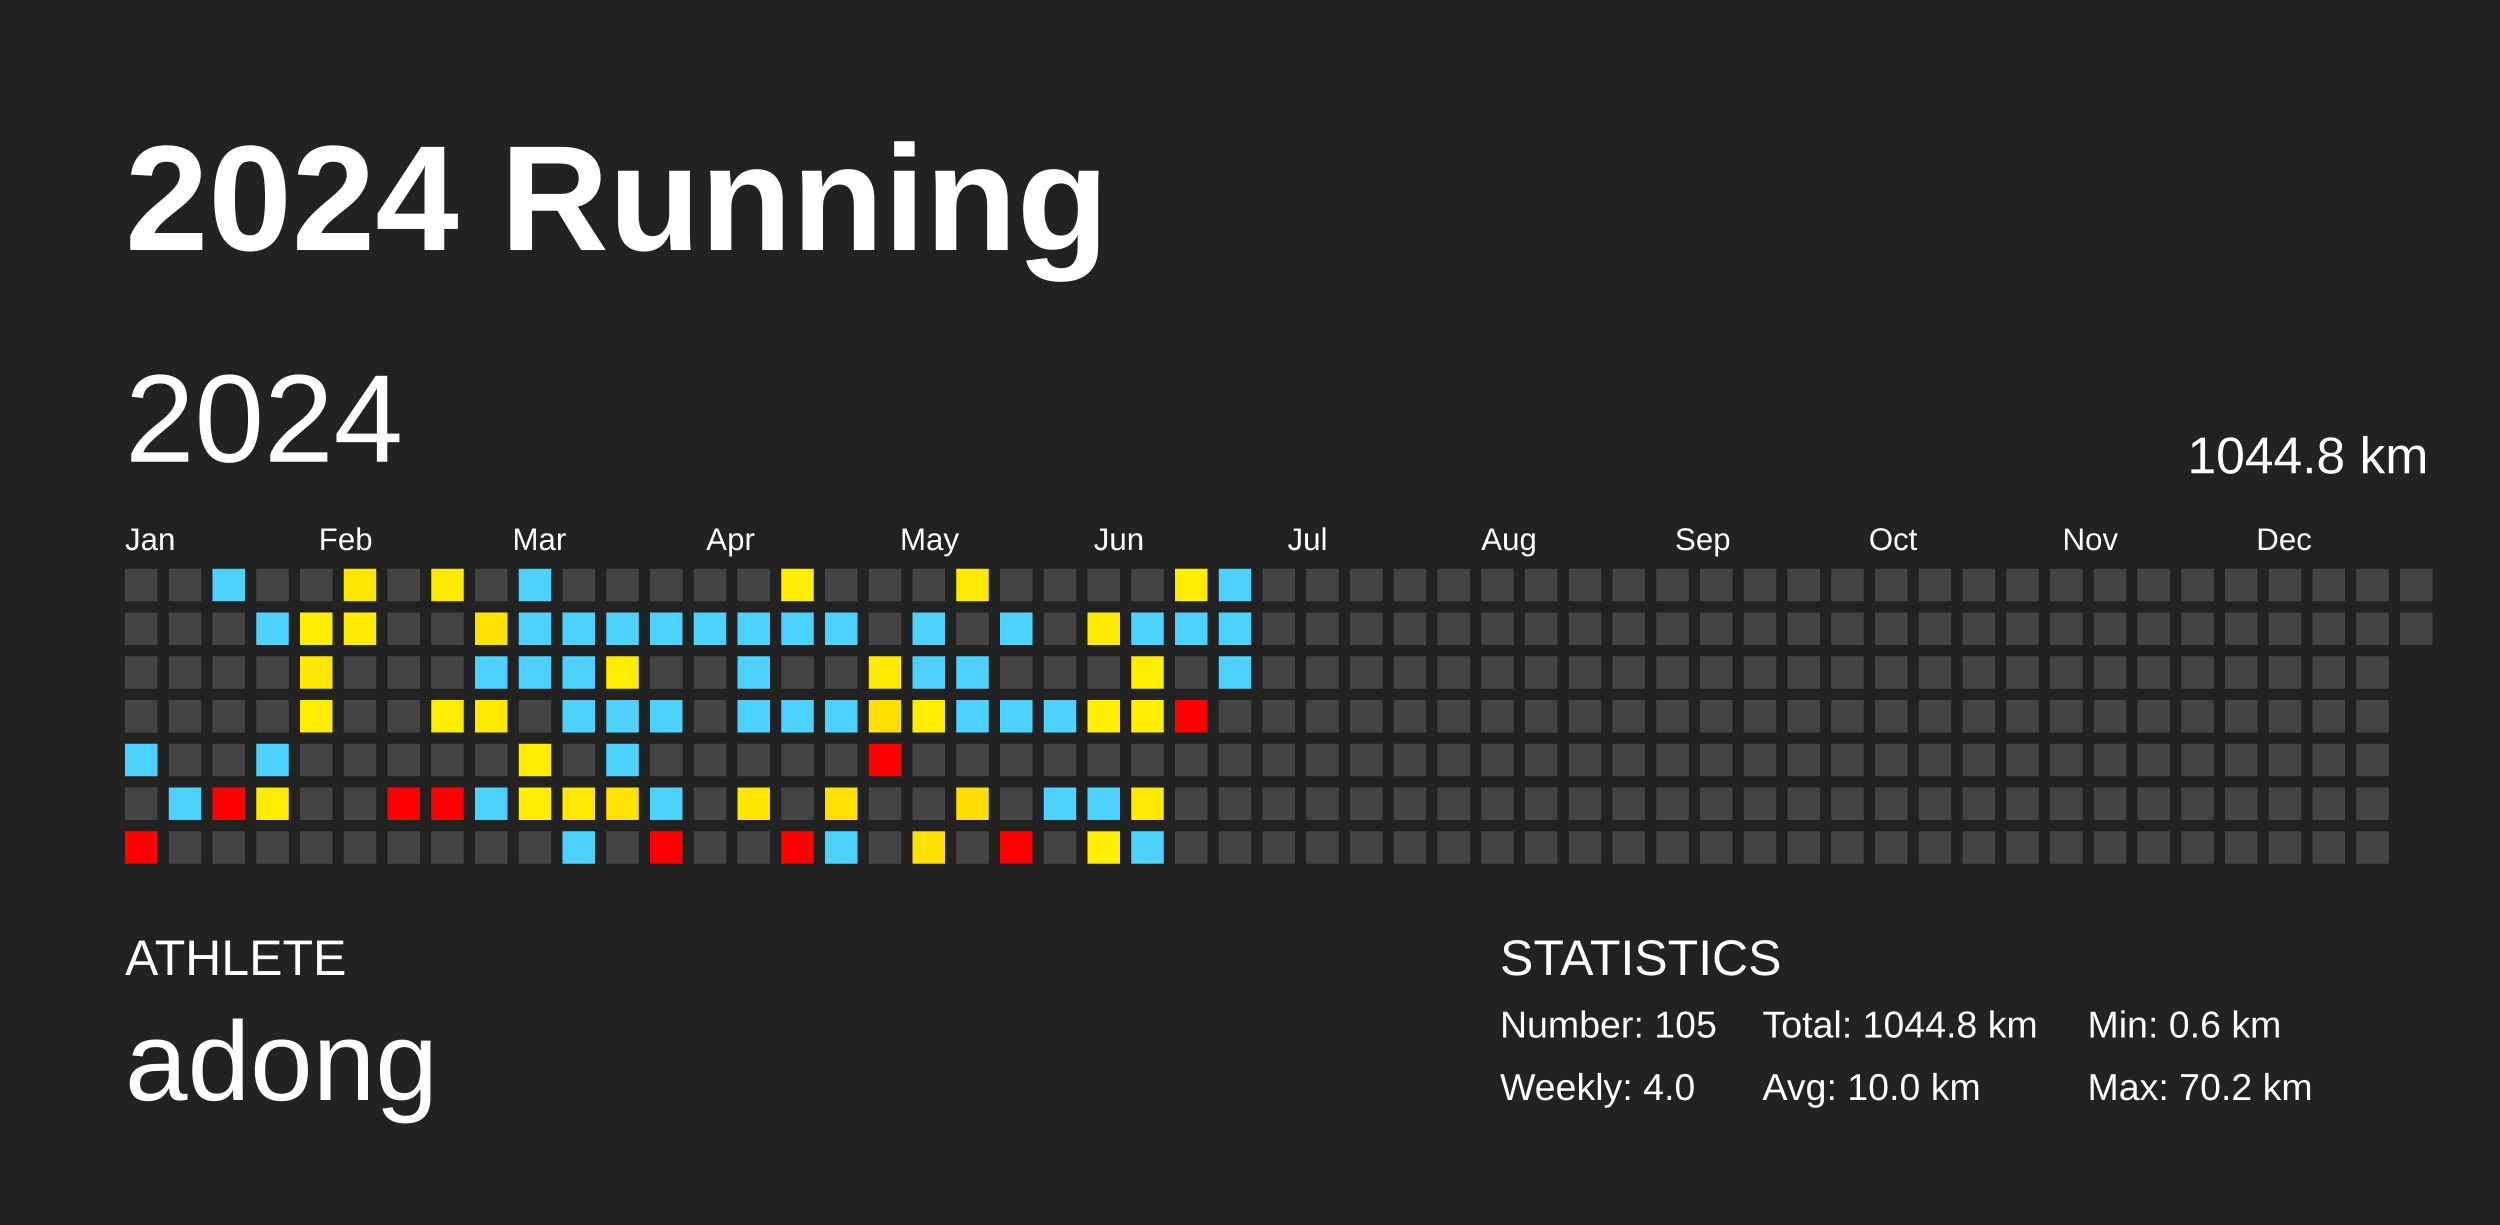
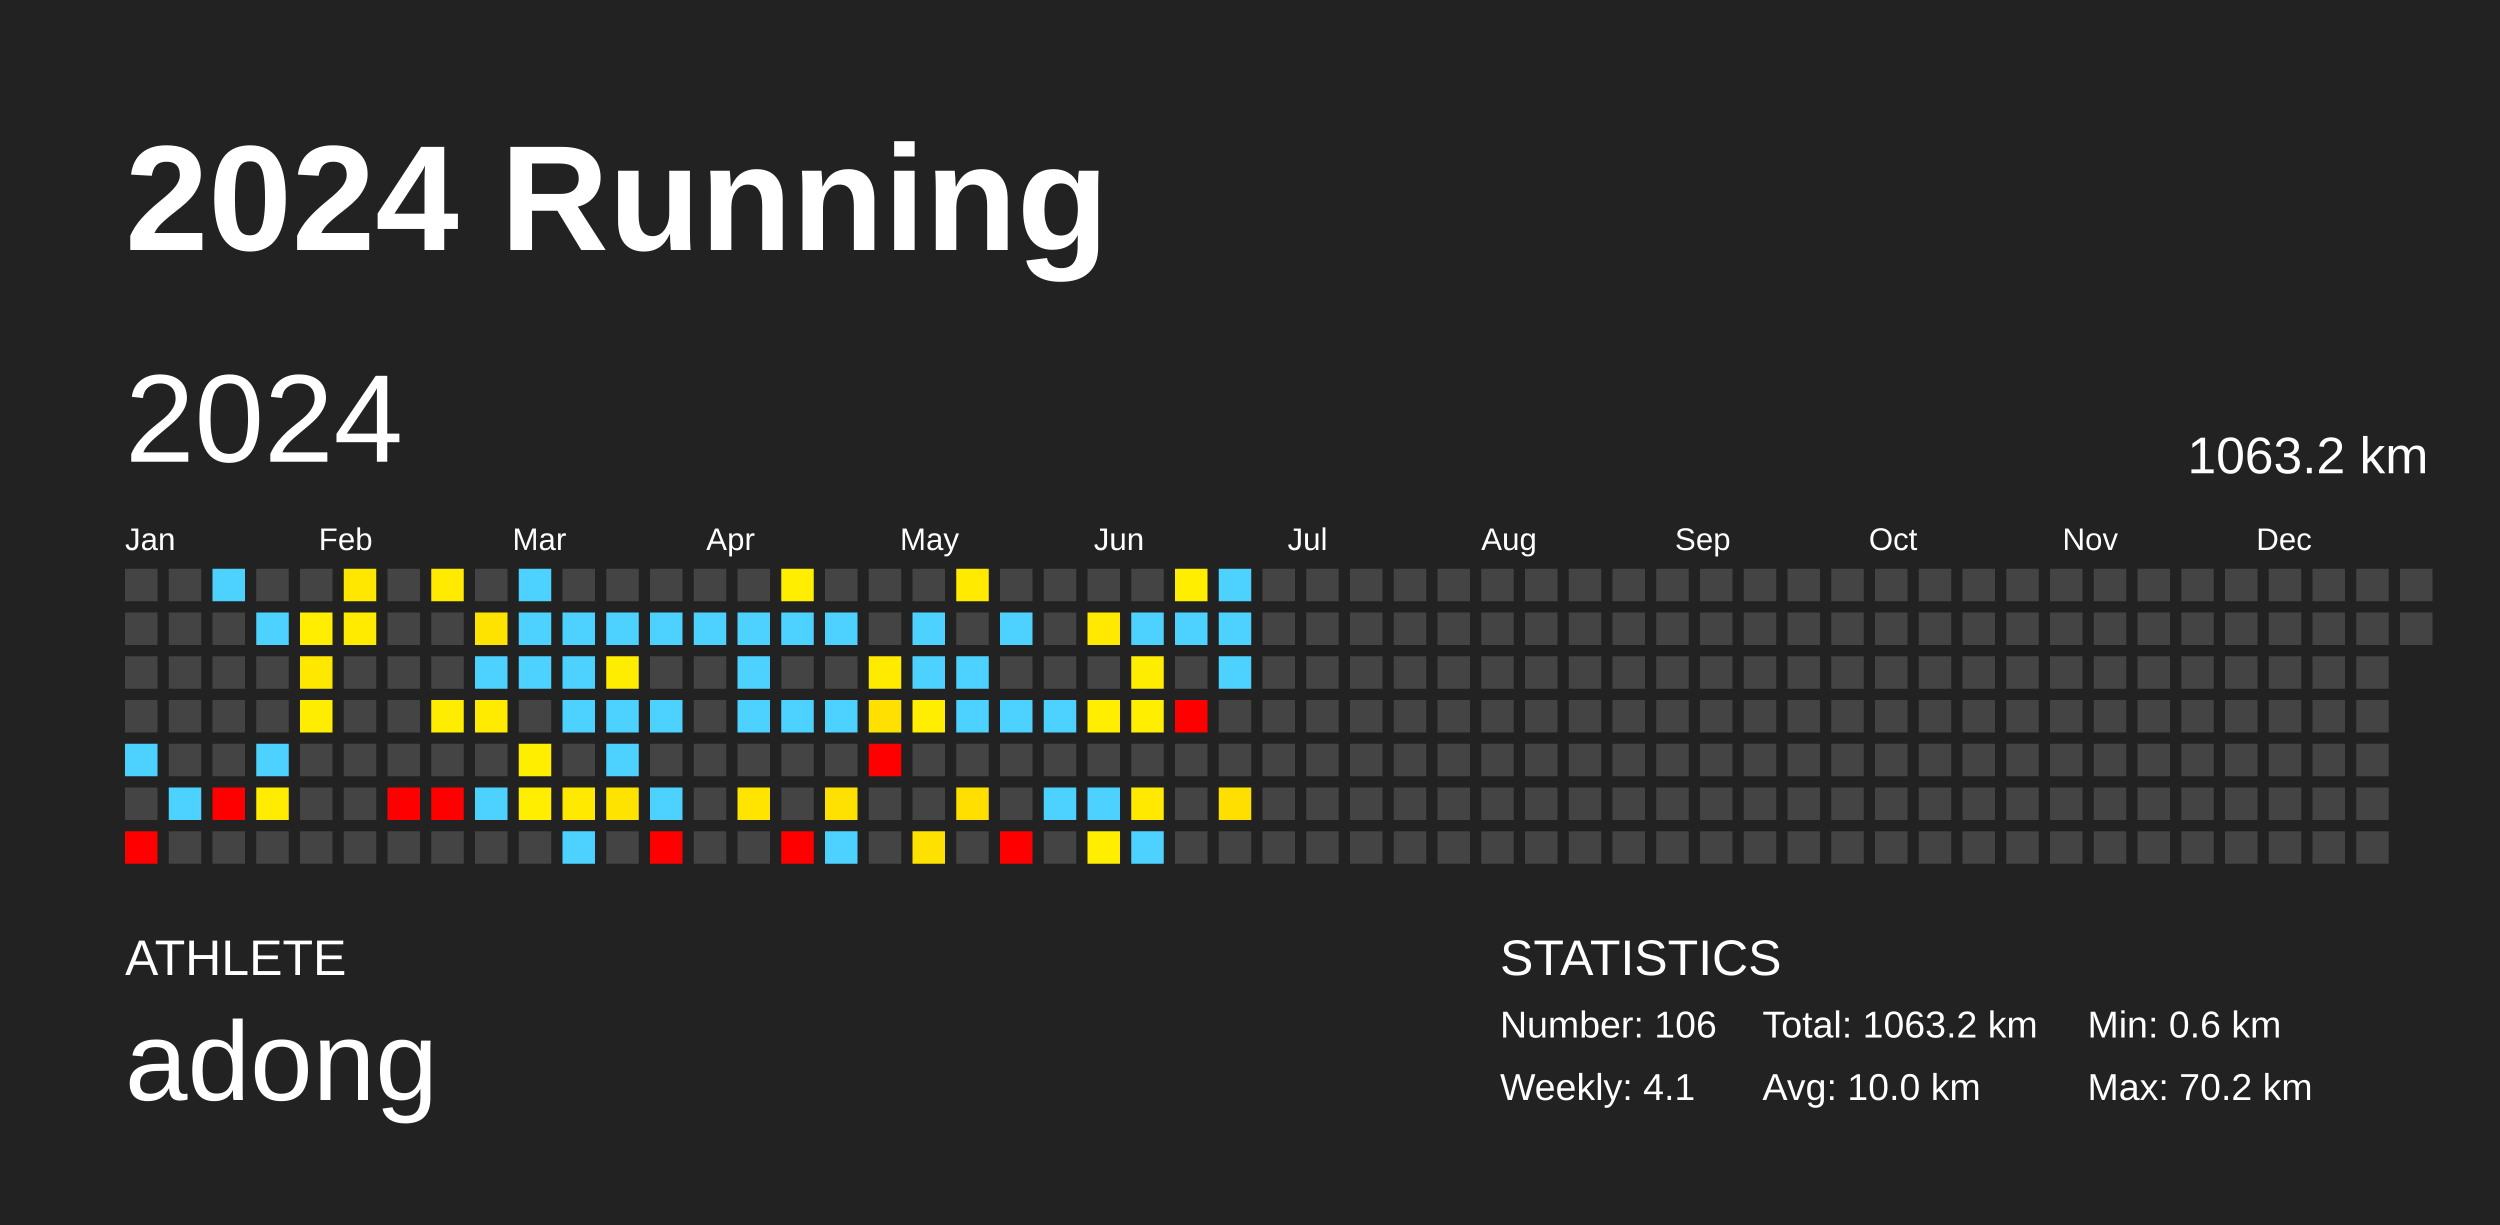
<svg xmlns="http://www.w3.org/2000/svg" baseProfile="full" height="98mm" version="1.1" viewBox="0,0,200,98" width="200mm">
  <defs />
  <rect fill="#222222" height="98" width="200" x="0" y="0" />
  <text fill="#FFFFFF" style="font-size:12px; font-family:Arial; font-weight:bold;" x="10" y="20">2024 Running</text>
  <text fill="#FFFFFF" style="font-size:4px; font-family:Arial" x="10" y="78">ATHLETE</text>
  <text fill="#FFFFFF" style="font-size:9px; font-family:Arial" x="10" y="88">adong</text>
  <text fill="#FFFFFF" style="font-size:4px; font-family:Arial" x="120" y="78">STATISTICS</text>
-   <text fill="#FFFFFF" style="font-size:3px; font-family:Arial" x="120" y="83">Number: 105</text>
-   <text fill="#FFFFFF" style="font-size:3px; font-family:Arial" x="120" y="88">Weekly: 4.0</text>
-   <text fill="#FFFFFF" style="font-size:3px; font-family:Arial" x="141" y="83">Total: 1044.8 km</text>
+   <text fill="#FFFFFF" style="font-size:3px; font-family:Arial" x="120" y="83">Number: 106</text>
+   <text fill="#FFFFFF" style="font-size:3px; font-family:Arial" x="120" y="88">Weekly: 4.1</text>
+   <text fill="#FFFFFF" style="font-size:3px; font-family:Arial" x="141" y="83">Total: 1063.2 km</text>
  <text fill="#FFFFFF" style="font-size:3px; font-family:Arial" x="141" y="88">Avg: 10.0 km</text>
  <text fill="#FFFFFF" style="font-size:3px; font-family:Arial" x="167" y="83">Min: 0.6 km</text>
  <text fill="#FFFFFF" style="font-size:3px; font-family:Arial" x="167" y="88">Max: 70.2 km</text>
  <text dominant-baseline="hanging" fill="#FFFFFF" style="font-size:10.0px; font-family:Arial;" x="10" y="30">2024</text>
-   <text dominant-baseline="hanging" fill="#FFFFFF" style="font-size:4.125px; font-family:Arial;" x="175" y="35">1044.8 km</text>
+   <text dominant-baseline="hanging" fill="#FFFFFF" style="font-size:4.125px; font-family:Arial;" x="175" y="35">1063.2 km</text>
  <text fill="#FFFFFF" style="font-size:2.5px; font-family:Arial" x="10.0" y="44">Jan</text>
  <text fill="#FFFFFF" style="font-size:2.5px; font-family:Arial" x="25.5" y="44">Feb</text>
  <text fill="#FFFFFF" style="font-size:2.5px; font-family:Arial" x="41.0" y="44">Mar</text>
  <text fill="#FFFFFF" style="font-size:2.5px; font-family:Arial" x="56.5" y="44">Apr</text>
  <text fill="#FFFFFF" style="font-size:2.5px; font-family:Arial" x="72.0" y="44">May</text>
  <text fill="#FFFFFF" style="font-size:2.5px; font-family:Arial" x="87.5" y="44">Jun</text>
  <text fill="#FFFFFF" style="font-size:2.5px; font-family:Arial" x="103.0" y="44">Jul</text>
  <text fill="#FFFFFF" style="font-size:2.5px; font-family:Arial" x="118.5" y="44">Aug</text>
  <text fill="#FFFFFF" style="font-size:2.5px; font-family:Arial" x="134.0" y="44">Sep</text>
  <text fill="#FFFFFF" style="font-size:2.5px; font-family:Arial" x="149.5" y="44">Oct</text>
  <text fill="#FFFFFF" style="font-size:2.5px; font-family:Arial" x="165.0" y="44">Nov</text>
  <text fill="#FFFFFF" style="font-size:2.5px; font-family:Arial" x="180.5" y="44">Dec</text>
  <rect fill="#444444" height="2.6" width="2.6" x="10.0" y="45.5" />
  <rect fill="#444444" height="2.6" width="2.6" x="10.0" y="49.0" />
  <rect fill="#444444" height="2.6" width="2.6" x="10.0" y="52.5" />
  <rect fill="#444444" height="2.6" width="2.6" x="10.0" y="56.0" />
  <rect fill="#4dd2ff" height="2.6" width="2.6" x="10.0" y="59.5" />
  <rect fill="#444444" height="2.6" width="2.6" x="10.0" y="63.0" />
  <rect fill="red" height="2.6" width="2.6" x="10.0" y="66.5" />
  <rect fill="#444444" height="2.6" width="2.6" x="13.5" y="45.5" />
  <rect fill="#444444" height="2.6" width="2.6" x="13.5" y="49.0" />
  <rect fill="#444444" height="2.6" width="2.6" x="13.5" y="52.5" />
  <rect fill="#444444" height="2.6" width="2.6" x="13.5" y="56.0" />
  <rect fill="#444444" height="2.6" width="2.6" x="13.5" y="59.5" />
  <rect fill="#4dd2ff" height="2.6" width="2.6" x="13.5" y="63.0" />
  <rect fill="#444444" height="2.6" width="2.6" x="13.5" y="66.5" />
  <rect fill="#4dd2ff" height="2.6" width="2.6" x="17.0" y="45.5" />
  <rect fill="#444444" height="2.6" width="2.6" x="17.0" y="49.0" />
  <rect fill="#444444" height="2.6" width="2.6" x="17.0" y="52.5" />
  <rect fill="#444444" height="2.6" width="2.6" x="17.0" y="56.0" />
  <rect fill="#444444" height="2.6" width="2.6" x="17.0" y="59.5" />
  <rect fill="red" height="2.6" width="2.6" x="17.0" y="63.0" />
  <rect fill="#444444" height="2.6" width="2.6" x="17.0" y="66.5" />
  <rect fill="#444444" height="2.6" width="2.6" x="20.5" y="45.5" />
  <rect fill="#4dd2ff" height="2.6" width="2.6" x="20.5" y="49.0" />
  <rect fill="#444444" height="2.6" width="2.6" x="20.5" y="52.5" />
  <rect fill="#444444" height="2.6" width="2.6" x="20.5" y="56.0" />
  <rect fill="#4dd2ff" height="2.6" width="2.6" x="20.5" y="59.5" />
  <rect fill="#ffec00" height="2.6" width="2.6" x="20.5" y="63.0" />
  <rect fill="#444444" height="2.6" width="2.6" x="20.5" y="66.5" />
  <rect fill="#444444" height="2.6" width="2.6" x="24.0" y="45.5" />
  <rect fill="#ffee00" height="2.6" width="2.6" x="24.0" y="49.0" />
  <rect fill="#ffe800" height="2.6" width="2.6" x="24.0" y="52.5" />
  <rect fill="#ffed00" height="2.6" width="2.6" x="24.0" y="56.0" />
  <rect fill="#444444" height="2.6" width="2.6" x="24.0" y="59.5" />
  <rect fill="#444444" height="2.6" width="2.6" x="24.0" y="63.0" />
  <rect fill="#444444" height="2.6" width="2.6" x="24.0" y="66.5" />
  <rect fill="#ffe700" height="2.6" width="2.6" x="27.5" y="45.5" />
  <rect fill="#ffeb00" height="2.6" width="2.6" x="27.5" y="49.0" />
  <rect fill="#444444" height="2.6" width="2.6" x="27.5" y="52.5" />
  <rect fill="#444444" height="2.6" width="2.6" x="27.5" y="56.0" />
  <rect fill="#444444" height="2.6" width="2.6" x="27.5" y="59.5" />
  <rect fill="#444444" height="2.6" width="2.6" x="27.5" y="63.0" />
  <rect fill="#444444" height="2.6" width="2.6" x="27.5" y="66.5" />
  <rect fill="#444444" height="2.6" width="2.6" x="31.0" y="45.5" />
  <rect fill="#444444" height="2.6" width="2.6" x="31.0" y="49.0" />
  <rect fill="#444444" height="2.6" width="2.6" x="31.0" y="52.5" />
  <rect fill="#444444" height="2.6" width="2.6" x="31.0" y="56.0" />
  <rect fill="#444444" height="2.6" width="2.6" x="31.0" y="59.5" />
  <rect fill="red" height="2.6" width="2.6" x="31.0" y="63.0" />
  <rect fill="#444444" height="2.6" width="2.6" x="31.0" y="66.5" />
  <rect fill="#ffea00" height="2.6" width="2.6" x="34.5" y="45.5" />
  <rect fill="#444444" height="2.6" width="2.6" x="34.5" y="49.0" />
  <rect fill="#444444" height="2.6" width="2.6" x="34.5" y="52.5" />
  <rect fill="#ffed00" height="2.6" width="2.6" x="34.5" y="56.0" />
  <rect fill="#444444" height="2.6" width="2.6" x="34.5" y="59.5" />
  <rect fill="red" height="2.6" width="2.6" x="34.5" y="63.0" />
  <rect fill="#444444" height="2.6" width="2.6" x="34.5" y="66.5" />
  <rect fill="#444444" height="2.6" width="2.6" x="38.0" y="45.5" />
  <rect fill="#ffe300" height="2.6" width="2.6" x="38.0" y="49.0" />
  <rect fill="#4dd2ff" height="2.6" width="2.6" x="38.0" y="52.5" />
  <rect fill="#ffeb00" height="2.6" width="2.6" x="38.0" y="56.0" />
  <rect fill="#444444" height="2.6" width="2.6" x="38.0" y="59.5" />
  <rect fill="#4dd2ff" height="2.6" width="2.6" x="38.0" y="63.0" />
  <rect fill="#444444" height="2.6" width="2.6" x="38.0" y="66.5" />
  <rect fill="#4dd2ff" height="2.6" width="2.6" x="41.5" y="45.5" />
  <rect fill="#4dd2ff" height="2.6" width="2.6" x="41.5" y="49.0" />
  <rect fill="#4dd2ff" height="2.6" width="2.6" x="41.5" y="52.5" />
  <rect fill="#444444" height="2.6" width="2.6" x="41.5" y="56.0" />
  <rect fill="#ffee00" height="2.6" width="2.6" x="41.5" y="59.5" />
  <rect fill="#ffee00" height="2.6" width="2.6" x="41.5" y="63.0" />
  <rect fill="#444444" height="2.6" width="2.6" x="41.5" y="66.5" />
  <rect fill="#444444" height="2.6" width="2.6" x="45.0" y="45.5" />
  <rect fill="#4dd2ff" height="2.6" width="2.6" x="45.0" y="49.0" />
  <rect fill="#4dd2ff" height="2.6" width="2.6" x="45.0" y="52.5" />
  <rect fill="#4dd2ff" height="2.6" width="2.6" x="45.0" y="56.0" />
  <rect fill="#444444" height="2.6" width="2.6" x="45.0" y="59.5" />
  <rect fill="#ffe900" height="2.6" width="2.6" x="45.0" y="63.0" />
  <rect fill="#4dd2ff" height="2.6" width="2.6" x="45.0" y="66.5" />
  <rect fill="#444444" height="2.6" width="2.6" x="48.5" y="45.5" />
  <rect fill="#4dd2ff" height="2.6" width="2.6" x="48.5" y="49.0" />
  <rect fill="#ffed00" height="2.6" width="2.6" x="48.5" y="52.5" />
  <rect fill="#4dd2ff" height="2.6" width="2.6" x="48.5" y="56.0" />
  <rect fill="#4dd2ff" height="2.6" width="2.6" x="48.5" y="59.5" />
  <rect fill="#ffe300" height="2.6" width="2.6" x="48.5" y="63.0" />
  <rect fill="#444444" height="2.6" width="2.6" x="48.5" y="66.5" />
  <rect fill="#444444" height="2.6" width="2.6" x="52.0" y="45.5" />
  <rect fill="#4dd2ff" height="2.6" width="2.6" x="52.0" y="49.0" />
  <rect fill="#444444" height="2.6" width="2.6" x="52.0" y="52.5" />
  <rect fill="#4dd2ff" height="2.6" width="2.6" x="52.0" y="56.0" />
  <rect fill="#444444" height="2.6" width="2.6" x="52.0" y="59.5" />
  <rect fill="#4dd2ff" height="2.6" width="2.6" x="52.0" y="63.0" />
  <rect fill="red" height="2.6" width="2.6" x="52.0" y="66.5" />
  <rect fill="#444444" height="2.6" width="2.6" x="55.5" y="45.5" />
  <rect fill="#4dd2ff" height="2.6" width="2.6" x="55.5" y="49.0" />
  <rect fill="#444444" height="2.6" width="2.6" x="55.5" y="52.5" />
  <rect fill="#444444" height="2.6" width="2.6" x="55.5" y="56.0" />
  <rect fill="#444444" height="2.6" width="2.6" x="55.5" y="59.5" />
  <rect fill="#444444" height="2.6" width="2.6" x="55.5" y="63.0" />
  <rect fill="#444444" height="2.6" width="2.6" x="55.5" y="66.5" />
  <rect fill="#444444" height="2.6" width="2.6" x="59.0" y="45.5" />
  <rect fill="#4dd2ff" height="2.6" width="2.6" x="59.0" y="49.0" />
  <rect fill="#4dd2ff" height="2.6" width="2.6" x="59.0" y="52.5" />
  <rect fill="#4dd2ff" height="2.6" width="2.6" x="59.0" y="56.0" />
  <rect fill="#444444" height="2.6" width="2.6" x="59.0" y="59.5" />
  <rect fill="#ffe400" height="2.6" width="2.6" x="59.0" y="63.0" />
  <rect fill="#444444" height="2.6" width="2.6" x="59.0" y="66.5" />
  <rect fill="#ffee00" height="2.6" width="2.6" x="62.5" y="45.5" />
  <rect fill="#4dd2ff" height="2.6" width="2.6" x="62.5" y="49.0" />
  <rect fill="#444444" height="2.6" width="2.6" x="62.5" y="52.5" />
  <rect fill="#4dd2ff" height="2.6" width="2.6" x="62.5" y="56.0" />
  <rect fill="#444444" height="2.6" width="2.6" x="62.5" y="59.5" />
  <rect fill="#444444" height="2.6" width="2.6" x="62.5" y="63.0" />
  <rect fill="red" height="2.6" width="2.6" x="62.5" y="66.5" />
  <rect fill="#444444" height="2.6" width="2.6" x="66.0" y="45.5" />
  <rect fill="#4dd2ff" height="2.6" width="2.6" x="66.0" y="49.0" />
  <rect fill="#444444" height="2.6" width="2.6" x="66.0" y="52.5" />
  <rect fill="#4dd2ff" height="2.6" width="2.6" x="66.0" y="56.0" />
  <rect fill="#444444" height="2.6" width="2.6" x="66.0" y="59.5" />
  <rect fill="#ffe100" height="2.6" width="2.6" x="66.0" y="63.0" />
  <rect fill="#4dd2ff" height="2.6" width="2.6" x="66.0" y="66.5" />
  <rect fill="#444444" height="2.6" width="2.6" x="69.5" y="45.5" />
  <rect fill="#444444" height="2.6" width="2.6" x="69.5" y="49.0" />
  <rect fill="#ffeb00" height="2.6" width="2.6" x="69.5" y="52.5" />
  <rect fill="#ffe000" height="2.6" width="2.6" x="69.5" y="56.0" />
  <rect fill="red" height="2.6" width="2.6" x="69.5" y="59.5" />
  <rect fill="#444444" height="2.6" width="2.6" x="69.5" y="63.0" />
  <rect fill="#444444" height="2.6" width="2.6" x="69.5" y="66.5" />
  <rect fill="#444444" height="2.6" width="2.6" x="73.0" y="45.5" />
  <rect fill="#4dd2ff" height="2.6" width="2.6" x="73.0" y="49.0" />
  <rect fill="#4dd2ff" height="2.6" width="2.6" x="73.0" y="52.5" />
  <rect fill="#ffee00" height="2.6" width="2.6" x="73.0" y="56.0" />
  <rect fill="#444444" height="2.6" width="2.6" x="73.0" y="59.5" />
  <rect fill="#444444" height="2.6" width="2.6" x="73.0" y="63.0" />
  <rect fill="#ffe100" height="2.6" width="2.6" x="73.0" y="66.5" />
  <rect fill="#ffea00" height="2.6" width="2.6" x="76.5" y="45.5" />
  <rect fill="#444444" height="2.6" width="2.6" x="76.5" y="49.0" />
  <rect fill="#4dd2ff" height="2.6" width="2.6" x="76.5" y="52.5" />
  <rect fill="#4dd2ff" height="2.6" width="2.6" x="76.5" y="56.0" />
  <rect fill="#444444" height="2.6" width="2.6" x="76.5" y="59.5" />
  <rect fill="#ffdf00" height="2.6" width="2.6" x="76.5" y="63.0" />
  <rect fill="#444444" height="2.6" width="2.6" x="76.5" y="66.5" />
  <rect fill="#444444" height="2.6" width="2.6" x="80.0" y="45.5" />
  <rect fill="#4dd2ff" height="2.6" width="2.6" x="80.0" y="49.0" />
  <rect fill="#444444" height="2.6" width="2.6" x="80.0" y="52.5" />
  <rect fill="#4dd2ff" height="2.6" width="2.6" x="80.0" y="56.0" />
  <rect fill="#444444" height="2.6" width="2.6" x="80.0" y="59.5" />
  <rect fill="#444444" height="2.6" width="2.6" x="80.0" y="63.0" />
  <rect fill="red" height="2.6" width="2.6" x="80.0" y="66.5" />
  <rect fill="#444444" height="2.6" width="2.6" x="83.5" y="45.5" />
  <rect fill="#444444" height="2.6" width="2.6" x="83.5" y="49.0" />
  <rect fill="#444444" height="2.6" width="2.6" x="83.5" y="52.5" />
  <rect fill="#4dd2ff" height="2.6" width="2.6" x="83.5" y="56.0" />
  <rect fill="#444444" height="2.6" width="2.6" x="83.5" y="59.5" />
  <rect fill="#4dd2ff" height="2.6" width="2.6" x="83.5" y="63.0" />
  <rect fill="#444444" height="2.6" width="2.6" x="83.5" y="66.5" />
  <rect fill="#444444" height="2.6" width="2.6" x="87.0" y="45.5" />
  <rect fill="#ffe900" height="2.6" width="2.6" x="87.0" y="49.0" />
  <rect fill="#444444" height="2.6" width="2.6" x="87.0" y="52.5" />
  <rect fill="#ffee00" height="2.6" width="2.6" x="87.0" y="56.0" />
  <rect fill="#444444" height="2.6" width="2.6" x="87.0" y="59.5" />
  <rect fill="#4dd2ff" height="2.6" width="2.6" x="87.0" y="63.0" />
  <rect fill="#ffee00" height="2.6" width="2.6" x="87.0" y="66.5" />
  <rect fill="#444444" height="2.6" width="2.6" x="90.5" y="45.5" />
  <rect fill="#4dd2ff" height="2.6" width="2.6" x="90.5" y="49.0" />
  <rect fill="#ffed00" height="2.6" width="2.6" x="90.5" y="52.5" />
  <rect fill="#ffee00" height="2.6" width="2.6" x="90.5" y="56.0" />
  <rect fill="#444444" height="2.6" width="2.6" x="90.5" y="59.5" />
  <rect fill="#ffe900" height="2.6" width="2.6" x="90.5" y="63.0" />
  <rect fill="#4dd2ff" height="2.6" width="2.6" x="90.5" y="66.5" />
  <rect fill="#ffee00" height="2.6" width="2.6" x="94.0" y="45.5" />
  <rect fill="#4dd2ff" height="2.6" width="2.6" x="94.0" y="49.0" />
  <rect fill="#444444" height="2.6" width="2.6" x="94.0" y="52.5" />
  <rect fill="red" height="2.6" width="2.6" x="94.0" y="56.0" />
  <rect fill="#444444" height="2.6" width="2.6" x="94.0" y="59.5" />
  <rect fill="#444444" height="2.6" width="2.6" x="94.0" y="63.0" />
  <rect fill="#444444" height="2.6" width="2.6" x="94.0" y="66.5" />
  <rect fill="#4dd2ff" height="2.6" width="2.6" x="97.5" y="45.5" />
  <rect fill="#4dd2ff" height="2.6" width="2.6" x="97.5" y="49.0" />
  <rect fill="#4dd2ff" height="2.6" width="2.6" x="97.5" y="52.5" />
  <rect fill="#444444" height="2.6" width="2.6" x="97.5" y="56.0" />
  <rect fill="#444444" height="2.6" width="2.6" x="97.5" y="59.5" />
-   <rect fill="#444444" height="2.6" width="2.6" x="97.5" y="63.0" />
+   <rect fill="#ffdf00" height="2.6" width="2.6" x="97.5" y="63.0" />
  <rect fill="#444444" height="2.6" width="2.6" x="97.5" y="66.5" />
  <rect fill="#444444" height="2.6" width="2.6" x="101.0" y="45.5" />
  <rect fill="#444444" height="2.6" width="2.6" x="101.0" y="49.0" />
  <rect fill="#444444" height="2.6" width="2.6" x="101.0" y="52.5" />
  <rect fill="#444444" height="2.6" width="2.6" x="101.0" y="56.0" />
  <rect fill="#444444" height="2.6" width="2.6" x="101.0" y="59.5" />
  <rect fill="#444444" height="2.6" width="2.6" x="101.0" y="63.0" />
  <rect fill="#444444" height="2.6" width="2.6" x="101.0" y="66.5" />
  <rect fill="#444444" height="2.6" width="2.6" x="104.5" y="45.5" />
  <rect fill="#444444" height="2.6" width="2.6" x="104.5" y="49.0" />
  <rect fill="#444444" height="2.6" width="2.6" x="104.5" y="52.5" />
  <rect fill="#444444" height="2.6" width="2.6" x="104.5" y="56.0" />
  <rect fill="#444444" height="2.6" width="2.6" x="104.5" y="59.5" />
  <rect fill="#444444" height="2.6" width="2.6" x="104.5" y="63.0" />
  <rect fill="#444444" height="2.6" width="2.6" x="104.5" y="66.5" />
  <rect fill="#444444" height="2.6" width="2.6" x="108.0" y="45.5" />
  <rect fill="#444444" height="2.6" width="2.6" x="108.0" y="49.0" />
  <rect fill="#444444" height="2.6" width="2.6" x="108.0" y="52.5" />
  <rect fill="#444444" height="2.6" width="2.6" x="108.0" y="56.0" />
  <rect fill="#444444" height="2.6" width="2.6" x="108.0" y="59.5" />
  <rect fill="#444444" height="2.6" width="2.6" x="108.0" y="63.0" />
  <rect fill="#444444" height="2.6" width="2.6" x="108.0" y="66.5" />
  <rect fill="#444444" height="2.6" width="2.6" x="111.5" y="45.5" />
  <rect fill="#444444" height="2.6" width="2.6" x="111.5" y="49.0" />
  <rect fill="#444444" height="2.6" width="2.6" x="111.5" y="52.5" />
  <rect fill="#444444" height="2.6" width="2.6" x="111.5" y="56.0" />
  <rect fill="#444444" height="2.6" width="2.6" x="111.5" y="59.5" />
  <rect fill="#444444" height="2.6" width="2.6" x="111.5" y="63.0" />
  <rect fill="#444444" height="2.6" width="2.6" x="111.5" y="66.5" />
  <rect fill="#444444" height="2.6" width="2.6" x="115.0" y="45.5" />
  <rect fill="#444444" height="2.6" width="2.6" x="115.0" y="49.0" />
  <rect fill="#444444" height="2.6" width="2.6" x="115.0" y="52.5" />
  <rect fill="#444444" height="2.6" width="2.6" x="115.0" y="56.0" />
  <rect fill="#444444" height="2.6" width="2.6" x="115.0" y="59.5" />
  <rect fill="#444444" height="2.6" width="2.6" x="115.0" y="63.0" />
  <rect fill="#444444" height="2.6" width="2.6" x="115.0" y="66.5" />
  <rect fill="#444444" height="2.6" width="2.6" x="118.5" y="45.5" />
  <rect fill="#444444" height="2.6" width="2.6" x="118.5" y="49.0" />
  <rect fill="#444444" height="2.6" width="2.6" x="118.5" y="52.5" />
  <rect fill="#444444" height="2.6" width="2.6" x="118.5" y="56.0" />
  <rect fill="#444444" height="2.6" width="2.6" x="118.5" y="59.5" />
  <rect fill="#444444" height="2.6" width="2.6" x="118.5" y="63.0" />
  <rect fill="#444444" height="2.6" width="2.6" x="118.5" y="66.5" />
  <rect fill="#444444" height="2.6" width="2.6" x="122.0" y="45.5" />
  <rect fill="#444444" height="2.6" width="2.6" x="122.0" y="49.0" />
  <rect fill="#444444" height="2.6" width="2.6" x="122.0" y="52.5" />
  <rect fill="#444444" height="2.6" width="2.6" x="122.0" y="56.0" />
  <rect fill="#444444" height="2.6" width="2.6" x="122.0" y="59.5" />
  <rect fill="#444444" height="2.6" width="2.6" x="122.0" y="63.0" />
  <rect fill="#444444" height="2.6" width="2.6" x="122.0" y="66.5" />
  <rect fill="#444444" height="2.6" width="2.6" x="125.5" y="45.5" />
  <rect fill="#444444" height="2.6" width="2.6" x="125.5" y="49.0" />
  <rect fill="#444444" height="2.6" width="2.6" x="125.5" y="52.5" />
  <rect fill="#444444" height="2.6" width="2.6" x="125.5" y="56.0" />
  <rect fill="#444444" height="2.6" width="2.6" x="125.5" y="59.5" />
  <rect fill="#444444" height="2.6" width="2.6" x="125.5" y="63.0" />
  <rect fill="#444444" height="2.6" width="2.6" x="125.5" y="66.5" />
  <rect fill="#444444" height="2.6" width="2.6" x="129.0" y="45.5" />
  <rect fill="#444444" height="2.6" width="2.6" x="129.0" y="49.0" />
  <rect fill="#444444" height="2.6" width="2.6" x="129.0" y="52.5" />
  <rect fill="#444444" height="2.6" width="2.6" x="129.0" y="56.0" />
  <rect fill="#444444" height="2.6" width="2.6" x="129.0" y="59.5" />
  <rect fill="#444444" height="2.6" width="2.6" x="129.0" y="63.0" />
  <rect fill="#444444" height="2.6" width="2.6" x="129.0" y="66.5" />
  <rect fill="#444444" height="2.6" width="2.6" x="132.5" y="45.5" />
  <rect fill="#444444" height="2.6" width="2.6" x="132.5" y="49.0" />
  <rect fill="#444444" height="2.6" width="2.6" x="132.5" y="52.5" />
  <rect fill="#444444" height="2.6" width="2.6" x="132.5" y="56.0" />
  <rect fill="#444444" height="2.6" width="2.6" x="132.5" y="59.5" />
  <rect fill="#444444" height="2.6" width="2.6" x="132.5" y="63.0" />
  <rect fill="#444444" height="2.6" width="2.6" x="132.5" y="66.5" />
  <rect fill="#444444" height="2.6" width="2.6" x="136.0" y="45.5" />
  <rect fill="#444444" height="2.6" width="2.6" x="136.0" y="49.0" />
  <rect fill="#444444" height="2.6" width="2.6" x="136.0" y="52.5" />
  <rect fill="#444444" height="2.6" width="2.6" x="136.0" y="56.0" />
  <rect fill="#444444" height="2.6" width="2.6" x="136.0" y="59.5" />
  <rect fill="#444444" height="2.6" width="2.6" x="136.0" y="63.0" />
  <rect fill="#444444" height="2.6" width="2.6" x="136.0" y="66.5" />
  <rect fill="#444444" height="2.6" width="2.6" x="139.5" y="45.5" />
  <rect fill="#444444" height="2.6" width="2.6" x="139.5" y="49.0" />
  <rect fill="#444444" height="2.6" width="2.6" x="139.5" y="52.5" />
  <rect fill="#444444" height="2.6" width="2.6" x="139.5" y="56.0" />
  <rect fill="#444444" height="2.6" width="2.6" x="139.5" y="59.5" />
  <rect fill="#444444" height="2.6" width="2.6" x="139.5" y="63.0" />
  <rect fill="#444444" height="2.6" width="2.6" x="139.5" y="66.5" />
  <rect fill="#444444" height="2.6" width="2.6" x="143.0" y="45.5" />
  <rect fill="#444444" height="2.6" width="2.6" x="143.0" y="49.0" />
  <rect fill="#444444" height="2.6" width="2.6" x="143.0" y="52.5" />
  <rect fill="#444444" height="2.6" width="2.6" x="143.0" y="56.0" />
  <rect fill="#444444" height="2.6" width="2.6" x="143.0" y="59.5" />
  <rect fill="#444444" height="2.6" width="2.6" x="143.0" y="63.0" />
  <rect fill="#444444" height="2.6" width="2.6" x="143.0" y="66.5" />
  <rect fill="#444444" height="2.6" width="2.6" x="146.5" y="45.5" />
  <rect fill="#444444" height="2.6" width="2.6" x="146.5" y="49.0" />
  <rect fill="#444444" height="2.6" width="2.6" x="146.5" y="52.5" />
  <rect fill="#444444" height="2.6" width="2.6" x="146.5" y="56.0" />
  <rect fill="#444444" height="2.6" width="2.6" x="146.5" y="59.5" />
  <rect fill="#444444" height="2.6" width="2.6" x="146.5" y="63.0" />
  <rect fill="#444444" height="2.6" width="2.6" x="146.5" y="66.5" />
  <rect fill="#444444" height="2.6" width="2.6" x="150.0" y="45.5" />
  <rect fill="#444444" height="2.6" width="2.6" x="150.0" y="49.0" />
  <rect fill="#444444" height="2.6" width="2.6" x="150.0" y="52.5" />
  <rect fill="#444444" height="2.6" width="2.6" x="150.0" y="56.0" />
  <rect fill="#444444" height="2.6" width="2.6" x="150.0" y="59.5" />
  <rect fill="#444444" height="2.6" width="2.6" x="150.0" y="63.0" />
  <rect fill="#444444" height="2.6" width="2.6" x="150.0" y="66.5" />
  <rect fill="#444444" height="2.6" width="2.6" x="153.5" y="45.5" />
  <rect fill="#444444" height="2.6" width="2.6" x="153.5" y="49.0" />
  <rect fill="#444444" height="2.6" width="2.6" x="153.5" y="52.5" />
  <rect fill="#444444" height="2.6" width="2.6" x="153.5" y="56.0" />
  <rect fill="#444444" height="2.6" width="2.6" x="153.5" y="59.5" />
  <rect fill="#444444" height="2.6" width="2.6" x="153.5" y="63.0" />
  <rect fill="#444444" height="2.6" width="2.6" x="153.5" y="66.5" />
  <rect fill="#444444" height="2.6" width="2.6" x="157.0" y="45.5" />
  <rect fill="#444444" height="2.6" width="2.6" x="157.0" y="49.0" />
  <rect fill="#444444" height="2.6" width="2.6" x="157.0" y="52.5" />
  <rect fill="#444444" height="2.6" width="2.6" x="157.0" y="56.0" />
  <rect fill="#444444" height="2.6" width="2.6" x="157.0" y="59.5" />
  <rect fill="#444444" height="2.6" width="2.6" x="157.0" y="63.0" />
  <rect fill="#444444" height="2.6" width="2.6" x="157.0" y="66.5" />
  <rect fill="#444444" height="2.6" width="2.6" x="160.5" y="45.5" />
  <rect fill="#444444" height="2.6" width="2.6" x="160.5" y="49.0" />
  <rect fill="#444444" height="2.6" width="2.6" x="160.5" y="52.5" />
  <rect fill="#444444" height="2.6" width="2.6" x="160.5" y="56.0" />
  <rect fill="#444444" height="2.6" width="2.6" x="160.5" y="59.5" />
  <rect fill="#444444" height="2.6" width="2.6" x="160.5" y="63.0" />
  <rect fill="#444444" height="2.6" width="2.6" x="160.5" y="66.5" />
  <rect fill="#444444" height="2.6" width="2.6" x="164.0" y="45.5" />
  <rect fill="#444444" height="2.6" width="2.6" x="164.0" y="49.0" />
  <rect fill="#444444" height="2.6" width="2.6" x="164.0" y="52.5" />
  <rect fill="#444444" height="2.6" width="2.6" x="164.0" y="56.0" />
  <rect fill="#444444" height="2.6" width="2.6" x="164.0" y="59.5" />
  <rect fill="#444444" height="2.6" width="2.6" x="164.0" y="63.0" />
  <rect fill="#444444" height="2.6" width="2.6" x="164.0" y="66.5" />
  <rect fill="#444444" height="2.6" width="2.6" x="167.5" y="45.5" />
  <rect fill="#444444" height="2.6" width="2.6" x="167.5" y="49.0" />
  <rect fill="#444444" height="2.6" width="2.6" x="167.5" y="52.5" />
  <rect fill="#444444" height="2.6" width="2.6" x="167.5" y="56.0" />
  <rect fill="#444444" height="2.6" width="2.6" x="167.5" y="59.5" />
  <rect fill="#444444" height="2.6" width="2.6" x="167.5" y="63.0" />
  <rect fill="#444444" height="2.6" width="2.6" x="167.5" y="66.5" />
  <rect fill="#444444" height="2.6" width="2.6" x="171.0" y="45.5" />
  <rect fill="#444444" height="2.6" width="2.6" x="171.0" y="49.0" />
  <rect fill="#444444" height="2.6" width="2.6" x="171.0" y="52.5" />
  <rect fill="#444444" height="2.6" width="2.6" x="171.0" y="56.0" />
  <rect fill="#444444" height="2.6" width="2.6" x="171.0" y="59.5" />
  <rect fill="#444444" height="2.6" width="2.6" x="171.0" y="63.0" />
  <rect fill="#444444" height="2.6" width="2.6" x="171.0" y="66.5" />
  <rect fill="#444444" height="2.6" width="2.6" x="174.5" y="45.5" />
  <rect fill="#444444" height="2.6" width="2.6" x="174.5" y="49.0" />
  <rect fill="#444444" height="2.6" width="2.6" x="174.5" y="52.5" />
  <rect fill="#444444" height="2.6" width="2.6" x="174.5" y="56.0" />
  <rect fill="#444444" height="2.6" width="2.6" x="174.5" y="59.5" />
  <rect fill="#444444" height="2.6" width="2.6" x="174.5" y="63.0" />
  <rect fill="#444444" height="2.6" width="2.6" x="174.5" y="66.5" />
  <rect fill="#444444" height="2.6" width="2.6" x="178.0" y="45.5" />
  <rect fill="#444444" height="2.6" width="2.6" x="178.0" y="49.0" />
  <rect fill="#444444" height="2.6" width="2.6" x="178.0" y="52.5" />
  <rect fill="#444444" height="2.6" width="2.6" x="178.0" y="56.0" />
  <rect fill="#444444" height="2.6" width="2.6" x="178.0" y="59.5" />
  <rect fill="#444444" height="2.6" width="2.6" x="178.0" y="63.0" />
  <rect fill="#444444" height="2.6" width="2.6" x="178.0" y="66.5" />
  <rect fill="#444444" height="2.6" width="2.6" x="181.5" y="45.5" />
  <rect fill="#444444" height="2.6" width="2.6" x="181.5" y="49.0" />
  <rect fill="#444444" height="2.6" width="2.6" x="181.5" y="52.5" />
  <rect fill="#444444" height="2.6" width="2.6" x="181.5" y="56.0" />
  <rect fill="#444444" height="2.6" width="2.6" x="181.5" y="59.5" />
  <rect fill="#444444" height="2.6" width="2.6" x="181.5" y="63.0" />
  <rect fill="#444444" height="2.6" width="2.6" x="181.5" y="66.5" />
  <rect fill="#444444" height="2.6" width="2.6" x="185.0" y="45.5" />
  <rect fill="#444444" height="2.6" width="2.6" x="185.0" y="49.0" />
  <rect fill="#444444" height="2.6" width="2.6" x="185.0" y="52.5" />
  <rect fill="#444444" height="2.6" width="2.6" x="185.0" y="56.0" />
  <rect fill="#444444" height="2.6" width="2.6" x="185.0" y="59.5" />
  <rect fill="#444444" height="2.6" width="2.6" x="185.0" y="63.0" />
  <rect fill="#444444" height="2.6" width="2.6" x="185.0" y="66.5" />
  <rect fill="#444444" height="2.6" width="2.6" x="188.5" y="45.5" />
  <rect fill="#444444" height="2.6" width="2.6" x="188.5" y="49.0" />
  <rect fill="#444444" height="2.6" width="2.6" x="188.5" y="52.5" />
  <rect fill="#444444" height="2.6" width="2.6" x="188.5" y="56.0" />
  <rect fill="#444444" height="2.6" width="2.6" x="188.5" y="59.5" />
  <rect fill="#444444" height="2.6" width="2.6" x="188.5" y="63.0" />
  <rect fill="#444444" height="2.6" width="2.6" x="188.5" y="66.5" />
  <rect fill="#444444" height="2.6" width="2.6" x="192.0" y="45.5" />
  <rect fill="#444444" height="2.6" width="2.6" x="192.0" y="49.0" />
</svg>
